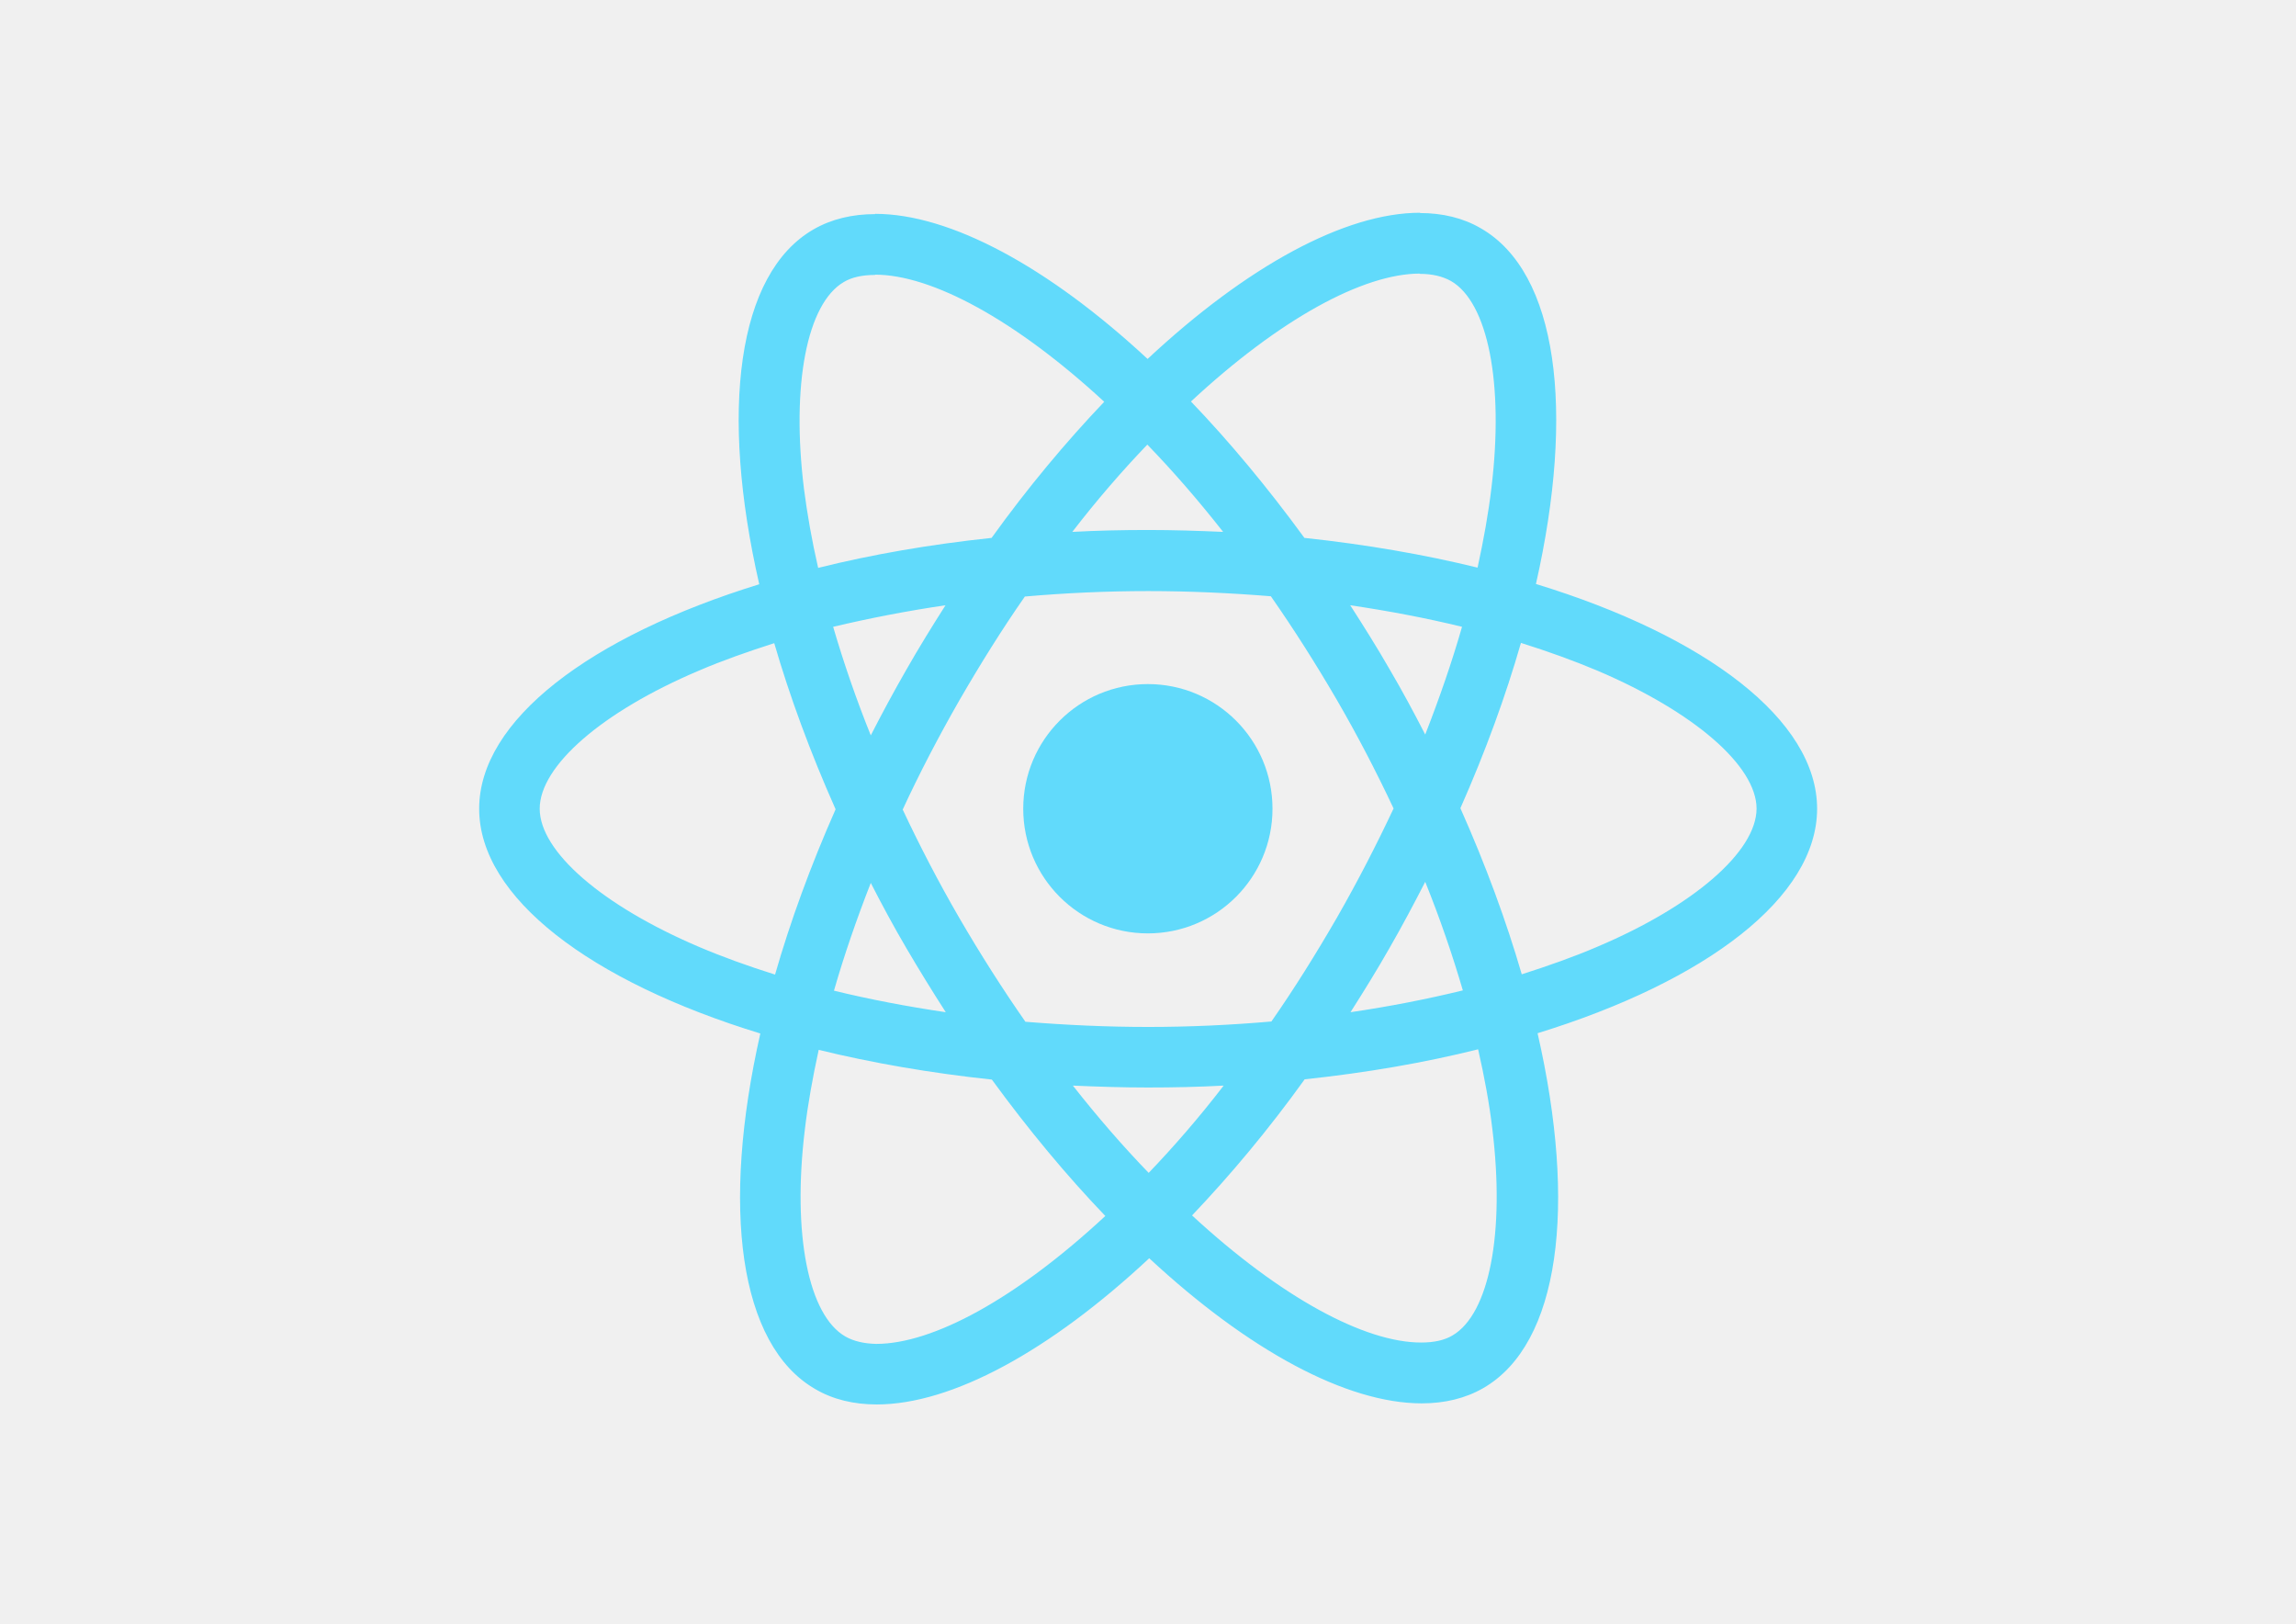
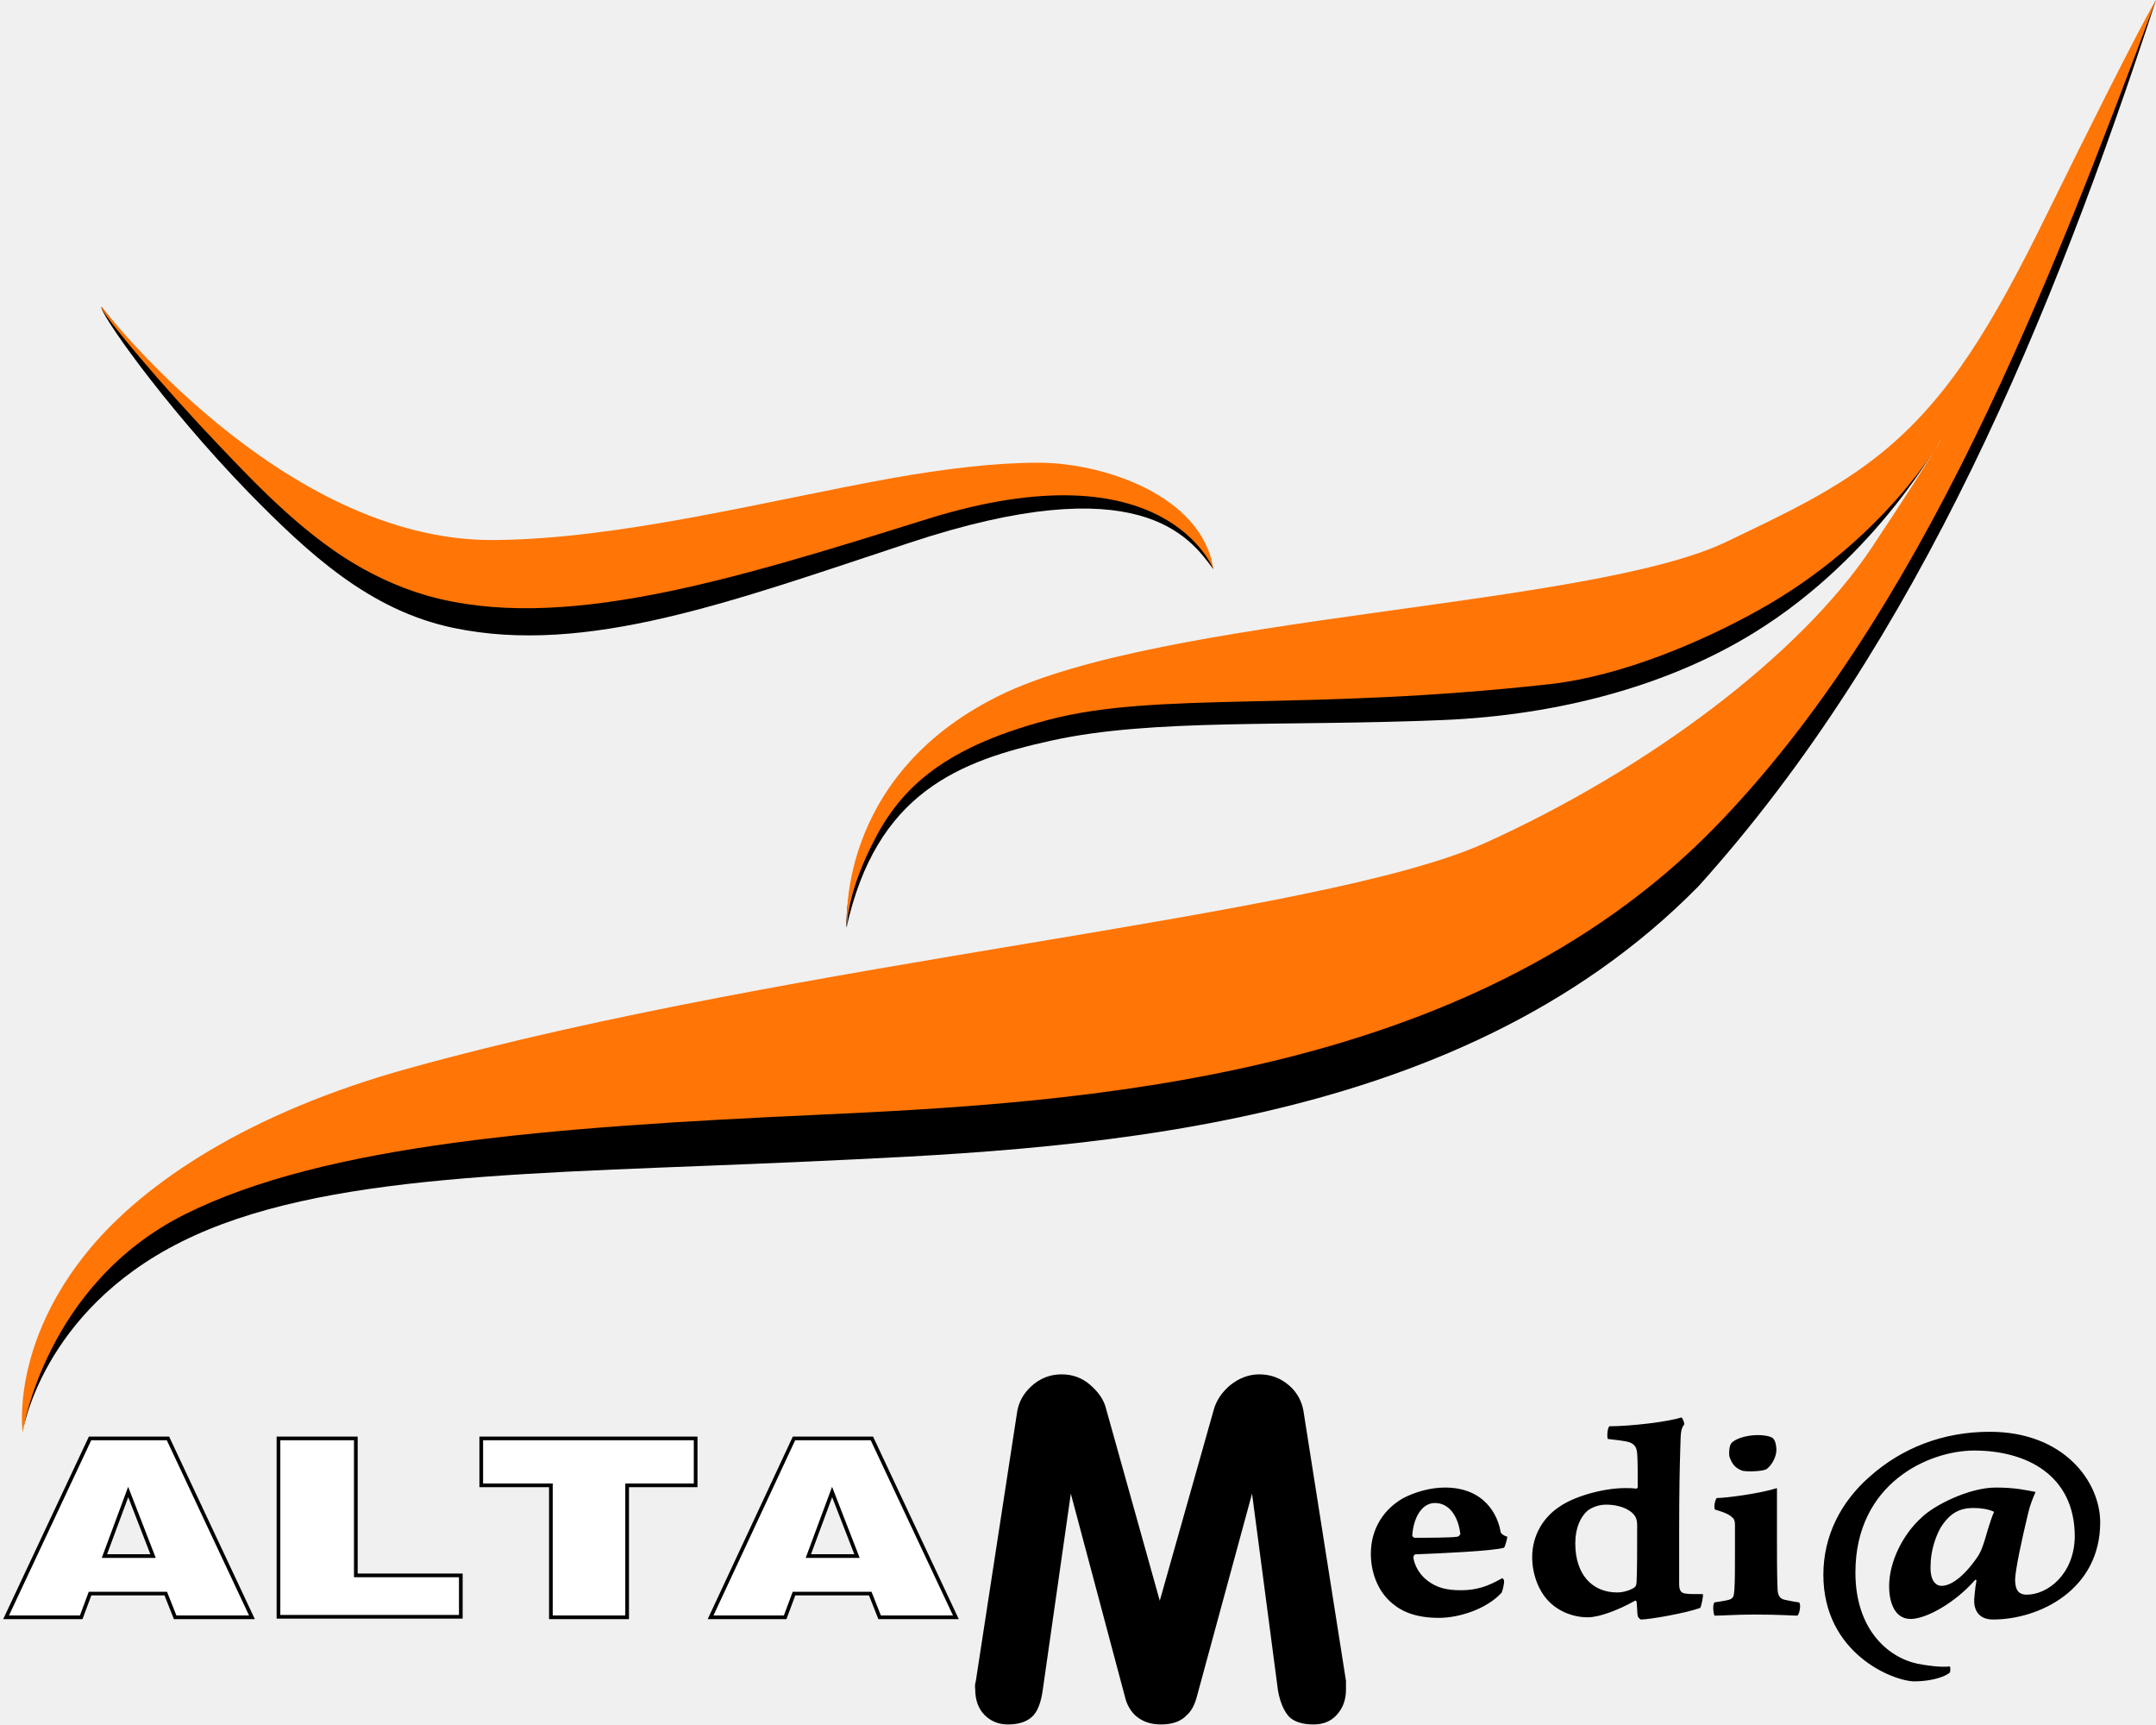
- <svg xmlns="http://www.w3.org/2000/svg" viewBox="0 0 841.9 595.3">
-   <g fill="#61DAFB">
-     <path d="M666.3 296.5c0-32.5-40.7-63.3-103.1-82.4 14.4-63.6 8-114.2-20.2-130.4-6.5-3.8-14.1-5.6-22.4-5.6v22.3c4.6 0 8.3.9 11.4 2.6 13.6 7.8 19.5 37.5 14.9 75.7-1.1 9.4-2.9 19.3-5.1 29.4-19.6-4.8-41-8.5-63.5-10.9-13.5-18.5-27.5-35.3-41.6-50 32.6-30.3 63.2-46.9 84-46.9V78c-27.5 0-63.5 19.6-99.9 53.6-36.4-33.8-72.4-53.2-99.9-53.2v22.3c20.7 0 51.4 16.5 84 46.6-14 14.7-28 31.4-41.3 49.9-22.6 2.4-44 6.1-63.6 11-2.3-10-4-19.7-5.2-29-4.7-38.2 1.1-67.9 14.6-75.8 3-1.8 6.9-2.6 11.5-2.6V78.5c-8.4 0-16 1.8-22.6 5.6-28.1 16.2-34.4 66.7-19.9 130.1-62.2 19.2-102.7 49.9-102.7 82.3 0 32.5 40.7 63.3 103.1 82.4-14.4 63.6-8 114.2 20.2 130.4 6.5 3.8 14.1 5.6 22.5 5.6 27.5 0 63.5-19.6 99.9-53.6 36.4 33.8 72.4 53.2 99.9 53.2 8.4 0 16-1.8 22.6-5.6 28.1-16.2 34.4-66.7 19.9-130.1 62-19.1 102.5-49.9 102.5-82.3zm-130.2-66.7c-3.7 12.9-8.3 26.2-13.5 39.5-4.1-8-8.4-16-13.1-24-4.6-8-9.5-15.8-14.4-23.4 14.2 2.1 27.9 4.7 41 7.9zm-45.8 106.5c-7.8 13.5-15.8 26.3-24.1 38.2-14.9 1.3-30 2-45.2 2-15.1 0-30.2-.7-45-1.9-8.3-11.9-16.4-24.6-24.2-38-7.6-13.1-14.5-26.4-20.8-39.8 6.2-13.4 13.2-26.8 20.7-39.9 7.8-13.5 15.8-26.3 24.1-38.2 14.9-1.3 30-2 45.2-2 15.1 0 30.2.7 45 1.9 8.3 11.9 16.4 24.6 24.2 38 7.6 13.1 14.5 26.4 20.8 39.8-6.3 13.4-13.2 26.8-20.7 39.9zm32.3-13c5.4 13.4 10 26.8 13.8 39.8-13.1 3.2-26.9 5.9-41.2 8 4.9-7.7 9.8-15.6 14.4-23.7 4.6-8 8.9-16.1 13-24.1zM421.2 430c-9.3-9.6-18.6-20.3-27.8-32 9 .4 18.2.7 27.5.7 9.4 0 18.7-.2 27.8-.7-9 11.7-18.3 22.4-27.5 32zm-74.4-58.9c-14.2-2.1-27.9-4.7-41-7.9 3.7-12.9 8.3-26.2 13.5-39.5 4.1 8 8.4 16 13.1 24 4.7 8 9.5 15.8 14.4 23.4zM420.7 163c9.3 9.6 18.6 20.3 27.8 32-9-.4-18.2-.7-27.5-.7-9.4 0-18.7.2-27.8.7 9-11.7 18.3-22.4 27.5-32zm-74 58.9c-4.9 7.7-9.8 15.6-14.4 23.7-4.6 8-8.9 16-13 24-5.4-13.4-10-26.8-13.8-39.8 13.1-3.1 26.9-5.8 41.2-7.9zm-90.5 125.2c-35.4-15.1-58.3-34.9-58.3-50.6 0-15.7 22.9-35.6 58.3-50.6 8.6-3.7 18-7 27.7-10.1 5.7 19.6 13.2 40 22.5 60.9-9.2 20.8-16.6 41.1-22.2 60.6-9.9-3.1-19.3-6.5-28-10.2zM310 490c-13.6-7.8-19.5-37.5-14.9-75.7 1.1-9.4 2.9-19.3 5.1-29.4 19.6 4.8 41 8.5 63.5 10.9 13.5 18.5 27.5 35.3 41.6 50-32.6 30.3-63.2 46.9-84 46.9-4.5-.1-8.3-1-11.3-2.7zm237.2-76.2c4.7 38.2-1.1 67.9-14.6 75.8-3 1.8-6.9 2.6-11.5 2.6-20.7 0-51.4-16.5-84-46.6 14-14.7 28-31.4 41.3-49.9 22.6-2.4 44-6.1 63.6-11 2.3 10.1 4.1 19.8 5.2 29.1zm38.5-66.7c-8.6 3.7-18 7-27.7 10.1-5.7-19.6-13.2-40-22.5-60.9 9.2-20.8 16.6-41.1 22.2-60.6 9.9 3.1 19.3 6.5 28.1 10.2 35.4 15.1 58.3 34.9 58.3 50.6-.1 15.7-23 35.6-58.4 50.6zM320.8 78.4z" />
-     <circle cx="420.9" cy="296.5" r="45.7" />
-     <path d="M520.5 78.1z" />
+ <svg xmlns="http://www.w3.org/2000/svg" width="170" height="136" viewBox="0 0 170 136" fill="none">
+   <g clip-path="url(#clip0_31_2475)">
+     <path d="M76.94 132.56L80.208 111.272C80.338 110.532 80.687 109.879 81.297 109.313C81.994 108.66 82.822 108.355 83.693 108.355C84.564 108.355 85.305 108.617 85.959 109.183C86.612 109.749 87.048 110.358 87.222 111.098L91.448 126.204L95.718 111.098C95.935 110.358 96.371 109.749 96.981 109.226C97.678 108.66 98.462 108.355 99.29 108.355C100.205 108.355 100.989 108.66 101.643 109.226C102.296 109.792 102.645 110.489 102.775 111.229L106.13 132.517V133.213C106.13 134.04 105.869 134.694 105.39 135.216C104.91 135.738 104.3 135.956 103.56 135.956C102.688 135.956 102.035 135.738 101.643 135.347C101.251 134.911 100.946 134.258 100.771 133.3L98.724 117.759L94.367 133.779C94.193 134.432 93.931 134.911 93.583 135.216C93.103 135.738 92.406 135.956 91.535 135.956C90.664 135.956 90.01 135.695 89.487 135.216C89.095 134.824 88.834 134.345 88.703 133.779L84.434 117.759L82.212 133.3C82.081 134.215 81.82 134.911 81.427 135.303C80.992 135.738 80.338 135.956 79.467 135.956C78.726 135.956 78.116 135.695 77.637 135.216C77.158 134.737 76.896 134.04 76.896 133.213C76.853 132.909 76.897 132.691 76.94 132.56Z" fill="black" />
+     <path d="M118.46 124.418C117.327 125.071 116.412 125.376 115.192 125.376C114.016 125.376 113.275 125.158 112.578 124.636C111.925 124.157 111.533 123.417 111.445 122.808C111.445 122.721 111.489 122.59 111.576 122.546C113.798 122.459 117.676 122.285 118.59 122.024C118.678 121.937 118.852 121.284 118.852 121.153C118.634 121.11 118.373 120.936 118.329 120.805C118.111 119.456 117.066 117.279 113.929 117.279C112.796 117.279 111.576 117.627 110.661 118.106C109.18 118.933 108.091 120.457 108.091 122.503C108.091 123.852 108.57 125.42 109.79 126.421C110.618 127.117 111.75 127.553 113.449 127.553C115.061 127.553 117.24 126.856 118.416 125.55C118.46 125.42 118.634 124.854 118.59 124.593C118.59 124.549 118.503 124.462 118.46 124.418ZM113.145 118.498C114.277 118.498 114.974 119.543 115.149 120.936C115.105 121.023 115.061 121.11 114.931 121.153C114.452 121.24 112.404 121.24 111.576 121.24C111.445 121.24 111.358 121.11 111.358 121.066C111.445 119.673 112.099 118.498 113.145 118.498ZM134.275 125.681C133.578 125.681 133.186 125.681 132.881 125.637C132.576 125.594 132.401 125.42 132.401 124.897V121.023C132.401 117.453 132.445 115.668 132.488 114.275C132.532 113.1 132.488 112.708 132.793 112.316C132.837 112.229 132.706 111.837 132.576 111.75C131.53 112.098 128.567 112.447 126.912 112.447C126.738 112.534 126.694 113.317 126.781 113.448C127.435 113.535 128.045 113.578 128.48 113.709C128.959 113.883 129.047 114.188 129.09 114.58C129.134 115.189 129.134 115.886 129.134 117.235C129.134 117.322 129.047 117.366 129.003 117.366C128.742 117.322 128.393 117.322 128.132 117.322C126.345 117.322 124.036 118.019 122.947 118.802C121.684 119.63 120.812 121.066 120.812 122.764C120.812 124.07 121.292 125.376 122.076 126.203C122.817 126.987 123.949 127.509 125.213 127.509C126.084 127.509 127.609 126.943 128.916 126.203C128.959 126.16 129.047 126.247 129.047 126.29C129.09 126.682 129.09 127.205 129.134 127.422C129.177 127.509 129.308 127.683 129.395 127.683C130.092 127.683 133.011 127.161 134.057 126.769C134.144 126.682 134.318 125.811 134.275 125.681ZM126.65 118.628C127.26 118.628 127.957 118.759 128.48 119.107C129.003 119.456 129.09 119.804 129.09 120.283C129.09 121.632 129.09 124.027 129.047 124.636C129.047 124.897 129.003 125.071 128.872 125.158C128.48 125.42 127.914 125.55 127.522 125.55C125.561 125.55 124.211 124.157 124.211 121.676C124.211 120.413 124.646 119.586 125.169 119.107C125.648 118.759 126.171 118.628 126.65 118.628ZM141.855 126.334C141.202 126.247 140.941 126.16 140.679 126.116C140.331 126.029 140.156 125.768 140.156 125.158C140.113 124.07 140.113 122.677 140.113 121.415V117.322C138.762 117.758 136.061 118.106 135.364 118.106C135.233 118.237 135.103 118.846 135.233 119.02C136.148 119.281 136.41 119.456 136.627 119.673C136.758 119.76 136.802 120.021 136.802 120.196V122.329C136.802 123.504 136.802 124.723 136.758 125.289C136.714 125.811 136.714 125.986 136.366 126.116C136.061 126.203 135.756 126.247 135.19 126.334C135.015 126.464 135.102 127.248 135.19 127.379C135.8 127.379 136.889 127.292 138.326 127.292C140.374 127.292 141.333 127.379 141.725 127.379C141.899 127.248 142.03 126.464 141.855 126.334ZM140.069 114.319C140.069 114.101 140.026 113.622 139.808 113.404C139.677 113.274 139.241 113.143 138.588 113.143C137.847 113.143 136.932 113.361 136.54 113.753C136.322 113.97 136.322 114.667 136.366 114.841C136.584 115.494 136.889 115.755 137.324 115.929C137.586 116.06 139.111 116.016 139.329 115.799C139.764 115.45 140.069 114.797 140.069 114.319ZM159.805 125.724C159.108 125.724 158.89 125.289 158.89 124.505C158.934 123.635 159.413 121.415 159.892 119.412C160.067 118.628 160.284 118.149 160.502 117.627C159.805 117.496 158.934 117.279 157.365 117.279C155.274 117.279 152.486 118.672 151.484 119.673C150.09 120.936 148.957 123.069 148.957 125.071C148.957 126.16 149.305 127.64 150.656 127.64C151.876 127.64 154.141 126.377 155.71 124.593C155.753 124.505 155.841 124.549 155.841 124.636C155.71 125.333 155.71 125.724 155.666 126.073C155.623 126.813 155.928 127.683 157.148 127.683C160.807 127.683 165.6 125.333 165.6 120.021C165.6 116.843 162.768 112.882 156.886 112.882C153.227 112.882 149.959 114.144 147.389 116.452C145.167 118.411 143.772 121.066 143.772 124.157C143.772 130.383 149.305 132.559 150.961 132.559C151.789 132.559 153.096 132.385 153.749 131.863C153.793 131.776 153.793 131.427 153.749 131.384C153.009 131.471 151.832 131.297 151.179 131.166C148.783 130.644 146.299 128.38 146.299 123.983C146.299 116.931 152.094 114.362 155.666 114.362C159.762 114.362 163.596 116.278 163.596 121.153C163.552 124.114 161.461 125.724 159.805 125.724ZM153.096 125.028C152.617 125.028 152.181 124.593 152.224 123.461C152.224 122.372 152.573 121.24 153.009 120.457C153.793 119.194 154.621 118.89 155.623 118.89C156.146 118.89 156.799 118.977 157.235 119.194C157.104 119.455 156.886 120.109 156.756 120.544C156.363 121.937 156.189 122.372 155.884 122.808C154.795 124.375 153.793 125.028 153.096 125.028Z" fill="black" />
+     <path fill-rule="evenodd" clip-rule="evenodd" d="M170 0C161.896 24.814 151.353 50.543 133.926 69.872C114.539 89.593 84.172 90.638 63.26 91.595C42.347 92.553 25.356 92.379 14.29 97.908C3.224 103.437 1.786 112.927 1.786 112.927L2.875 107.05L10.543 96.079L49.972 82.758L106.958 74.748L144.252 51.718L158.716 25.554L167.43 5.703L170 0Z" fill="black" />
+     <path fill-rule="evenodd" clip-rule="evenodd" d="M153.052 34.522C153.096 34.522 148.086 43.838 138.37 49.845C131.704 53.981 123.078 56.376 113.798 56.767C101.338 57.29 90.882 56.637 82.952 58.378C75.589 59.989 69.098 62.514 66.745 73.136C66.745 73.136 66.005 62.557 78.944 56.158C91.884 49.715 124.385 52.327 135.103 47.146C139.546 45.013 143.685 43.098 147.345 40.094C149.48 38.309 151.353 36.872 153.052 34.522Z" fill="black" />
+     <path fill-rule="evenodd" clip-rule="evenodd" d="M95.674 44.884C93.801 42.315 89.836 36.786 71.712 42.794C57.858 47.365 46.269 51.718 35.725 49.498C29.103 48.105 24.311 43.621 19.649 38.876C12.678 31.693 7.668 24.379 8.016 24.205L11.676 28.776L22.481 38.702L40.692 46.756L69.229 40.617L85.174 37.744L90.184 39.181L93.713 41.706L94.933 43.316L95.5 44.361L95.674 44.884Z" fill="black" />
+     <path fill-rule="evenodd" clip-rule="evenodd" d="M8.016 24.204C8.016 24.204 22.176 42.663 38.862 42.576C48.752 42.532 60.428 39.485 70.318 37.7C74.457 36.96 78.508 36.481 81.776 36.481C86.83 36.438 94.803 39.006 95.674 44.883C95.674 44.883 91.971 35.044 73.106 40.922C57.422 45.841 44.134 49.889 33.721 46.973C31.281 46.276 29.059 45.188 27.099 43.925C22.829 41.139 19.213 37.178 15.684 33.434C10.935 28.297 7.624 24.117 8.016 24.204Z" fill="#FF7506" />
+     <path fill-rule="evenodd" clip-rule="evenodd" d="M1.786 112.927C1.786 112.927 0.784 106.005 7.101 98.43C11.415 93.25 19.605 87.721 32.196 84.238C63.173 75.618 103.995 72.353 117.066 66.476C130.092 60.599 141.943 51.588 147.519 43.273C153.052 34.958 152.922 34.697 153.009 34.697C153.052 34.697 148.565 42.62 138.588 48.148C134.362 50.499 128.001 53.285 122.207 53.938C102.601 56.115 91.317 54.461 82.604 56.768C73.89 59.075 70.754 62.515 68.706 66.694C66.658 70.83 66.789 73.18 66.789 73.18C66.789 73.18 65.743 61.339 78.683 54.896C91.622 48.453 125.561 47.887 136.235 42.663C140.679 40.53 144.818 38.615 148.478 35.611C153.662 31.344 157.06 25.729 161.417 16.848C168.911 1.611 170 0 170 0C161.635 22.289 151.658 48.453 135.059 65.388C115.671 85.109 85.305 86.937 64.393 87.895C43.48 88.853 25.661 90.202 14.595 95.731C3.529 101.26 1.786 112.927 1.786 112.927Z" fill="#FF7506" />
+     <path d="M7.101 113.406H13.245L19.867 127.511H13.811L13.07 125.639H7.101L6.404 127.511H0.479L7.101 113.406ZM8.234 122.679H12.068L10.108 117.629L8.234 122.679ZM22.002 113.406H28.057V124.203H36.335V127.468H21.958V113.406H22.002ZM37.947 113.406H54.851V117.107H49.449V127.511H43.437V117.107H37.947V113.406ZM62.606 113.406H68.749L75.372 127.511H69.359L68.619 125.639H62.606L61.909 127.511H56.028L62.606 113.406ZM63.739 122.679H67.573L65.612 117.629L63.739 122.679Z" fill="#231F20" stroke="white" stroke-width="0.11" stroke-miterlimit="2.613" />
+     <path d="M7.101 113.406H13.245L19.867 127.511H13.811L13.07 125.639H7.101L6.404 127.511H0.479L7.101 113.406ZM8.234 122.679H12.068L10.108 117.629L8.234 122.679ZM22.002 113.406H28.057V124.203H36.335V127.468H21.958V113.406H22.002ZM37.947 113.406H54.851V117.107H49.449V127.511H43.437V117.107H37.947V113.406ZM62.606 113.406H68.749L75.372 127.511H69.359L68.619 125.639H62.606L61.909 127.511H56.028L62.606 113.406ZM63.739 122.679H67.573L65.612 117.629L63.739 122.679Z" fill="white" stroke="black" stroke-width="0.29" />
  </g>
+   <defs>
+     <clipPath id="clip0_31_2475">
+       <rect width="170" height="136" fill="white" />
+     </clipPath>
+   </defs>
</svg>
